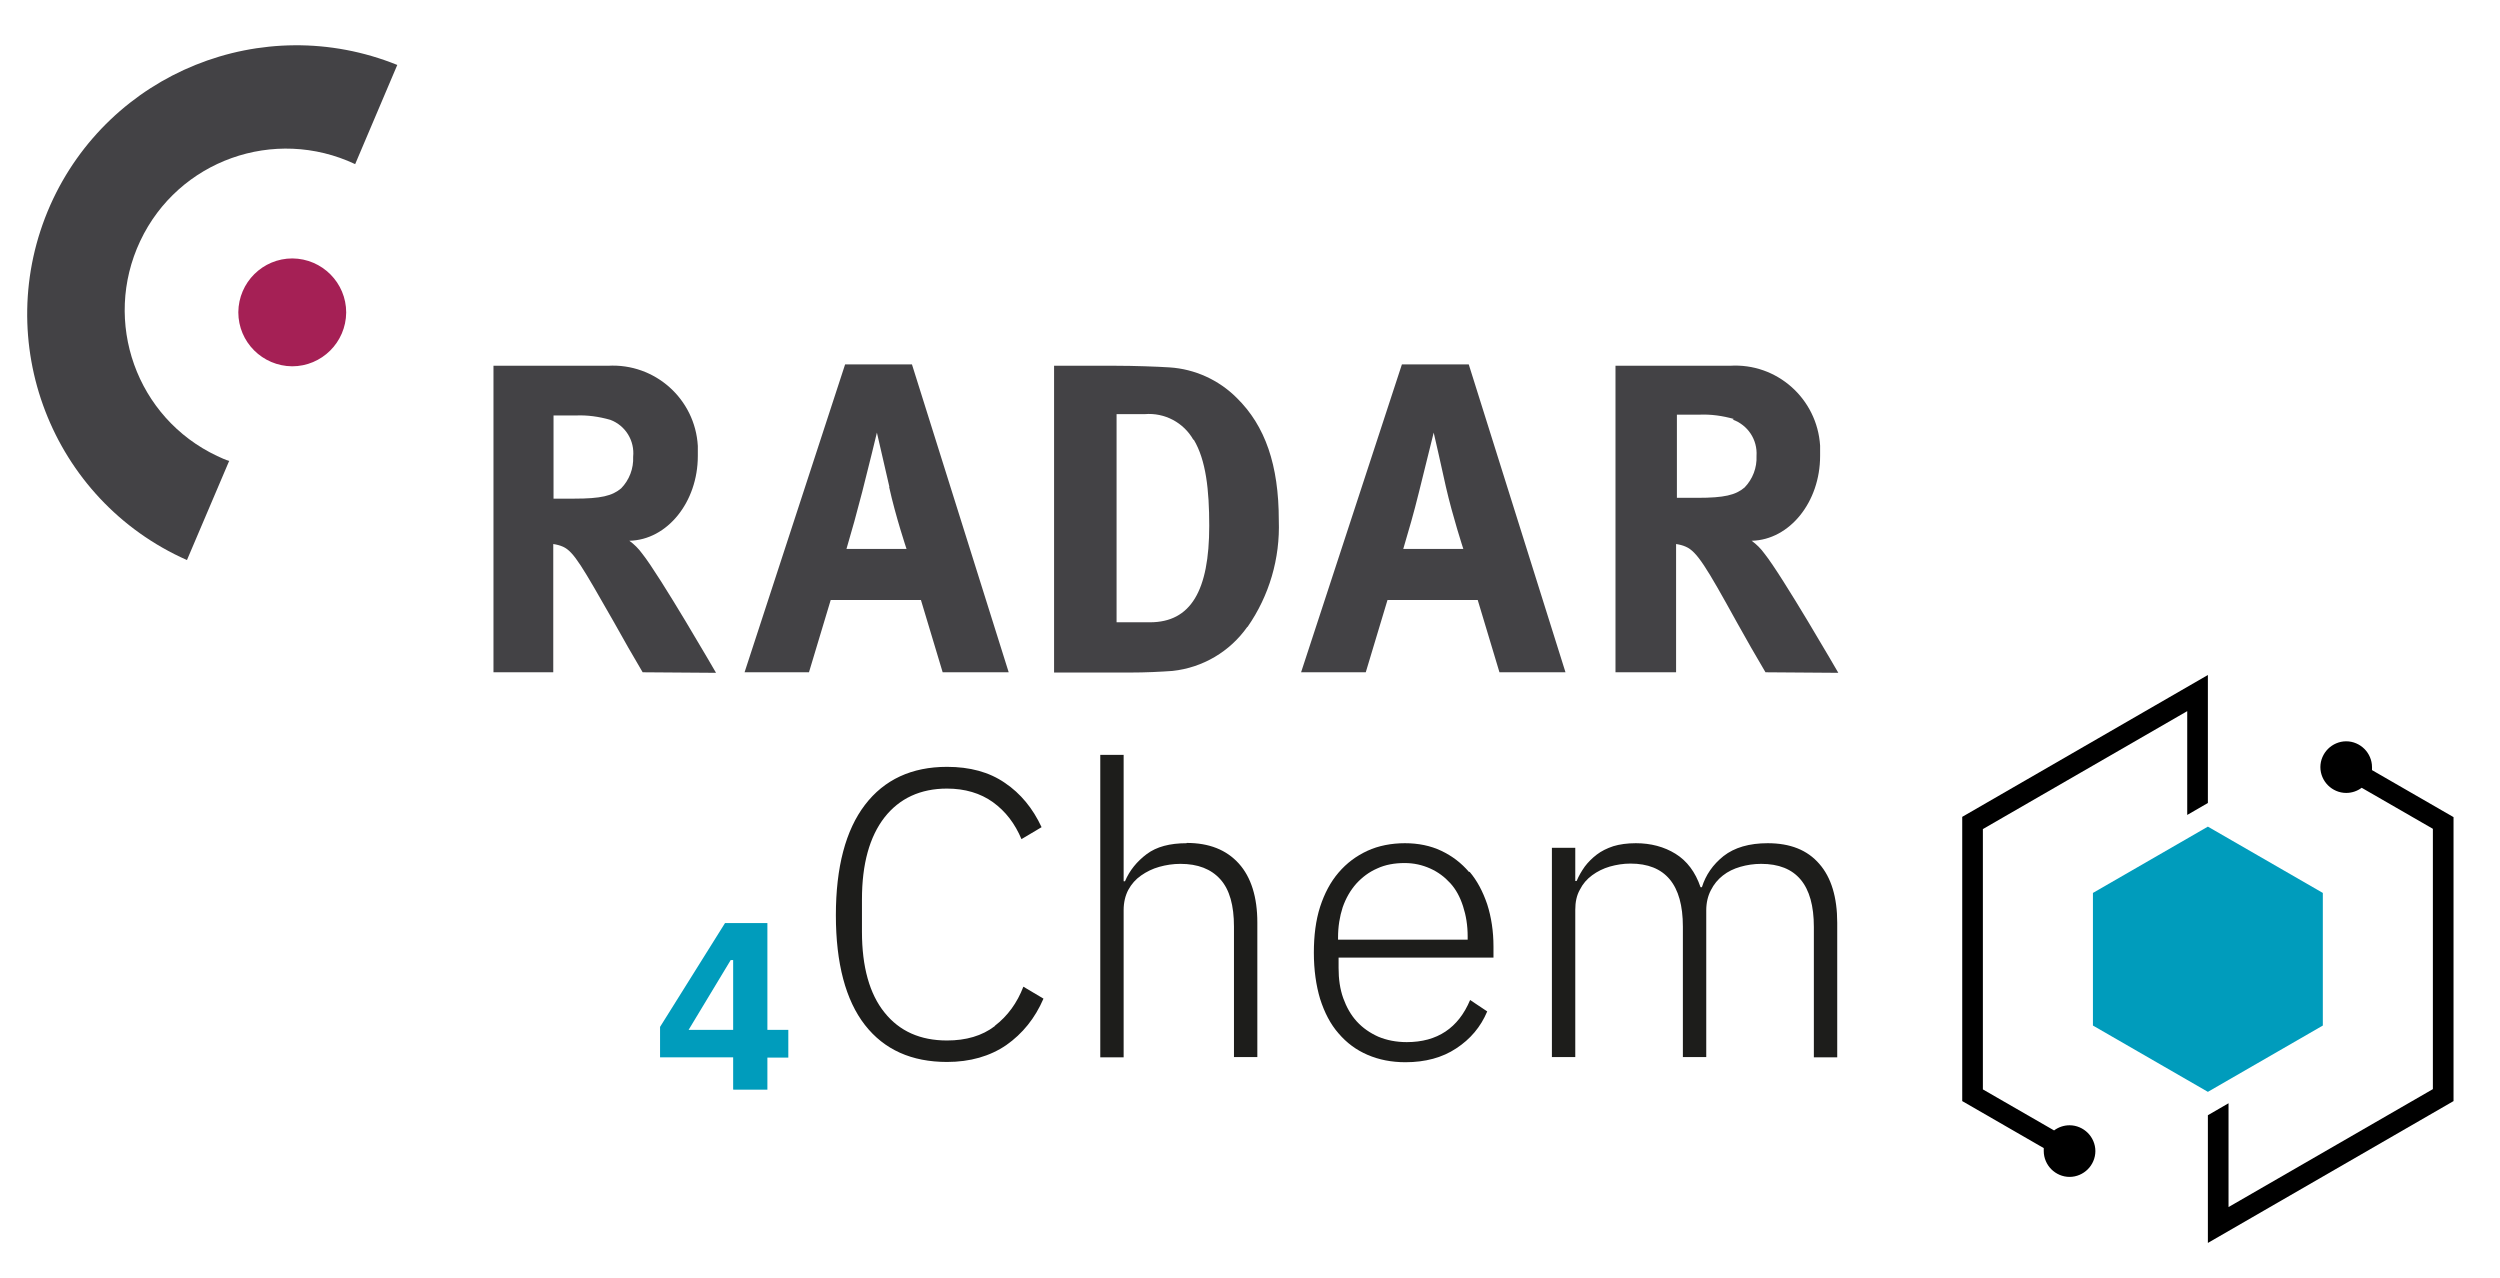
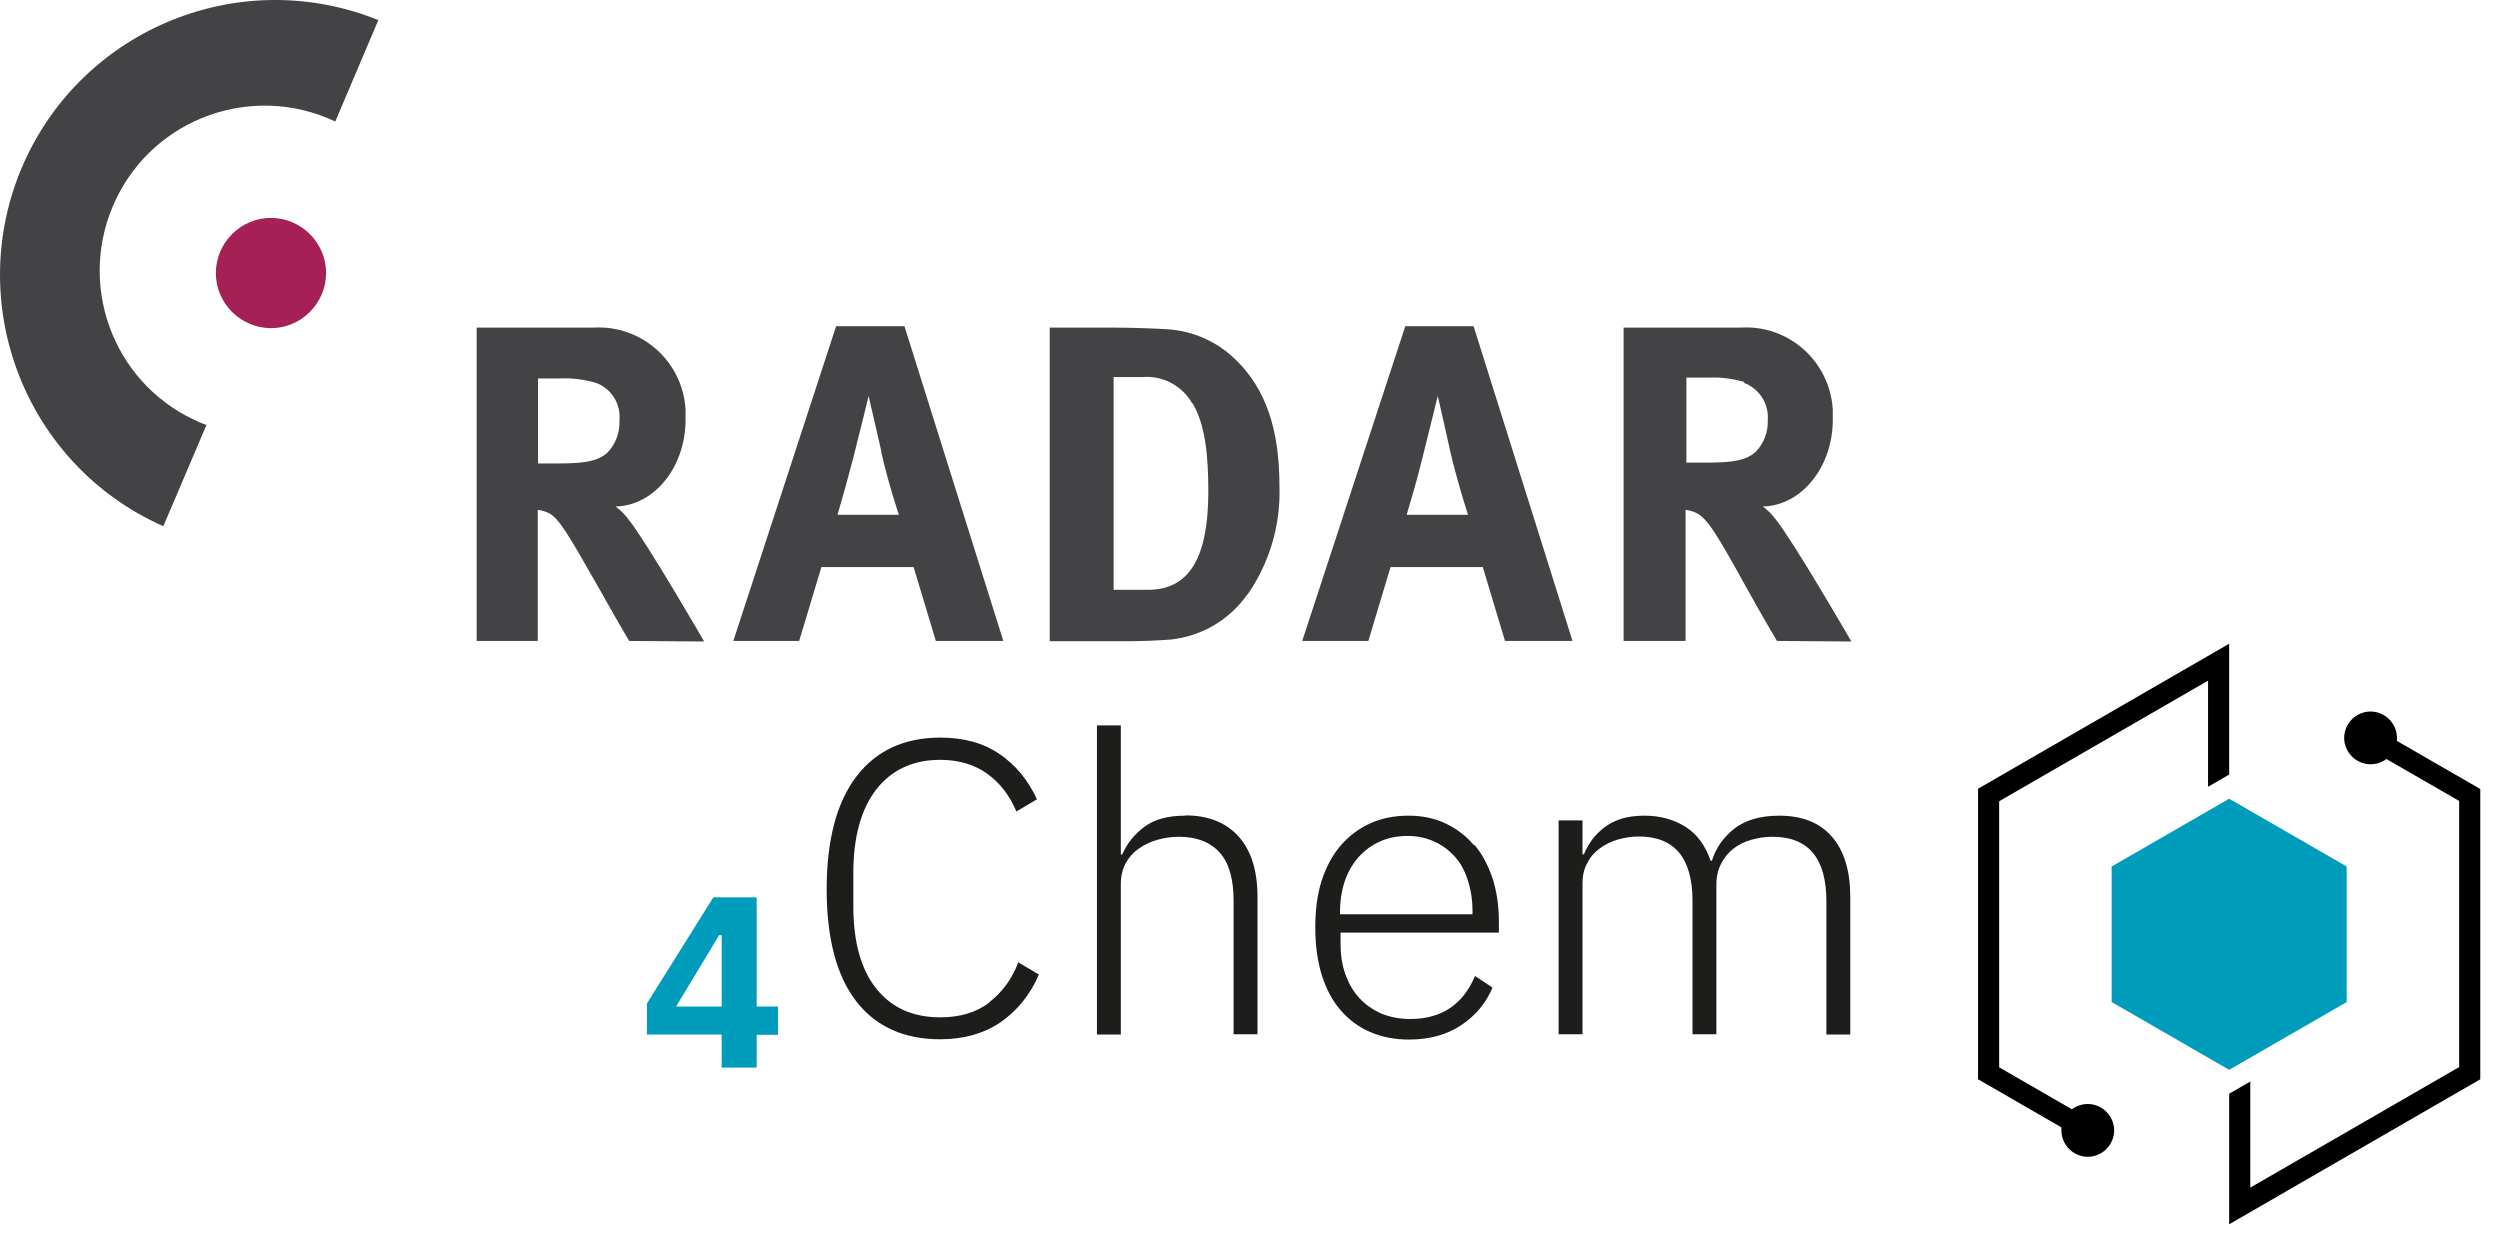
- <svg xmlns="http://www.w3.org/2000/svg" id="a" viewBox="0 0 92 47">
-   <path d="M26.98,40.09v-1.18h-2.69v-1.12l2.39-3.82h1.56v3.93h.77v1.02h-.77v1.18h-1.25Zm-1.64-2.19h1.64v-2.57h-.09l-1.55,2.57Z" fill="#009cbc" />
+ <svg xmlns="http://www.w3.org/2000/svg" width="100%" height="100%" viewBox="0 0 90 45" version="1.1" xml:space="preserve" style="fill-rule:evenodd;clip-rule:evenodd;stroke-linejoin:round;stroke-miterlimit:2;">
+   <path d="M25.98,38.424l-0,-1.18l-2.69,-0l-0,-1.12l2.39,-3.82l1.56,-0l-0,3.93l0.77,-0l-0,1.02l-0.77,-0l-0,1.18l-1.25,-0l-0.01,-0.01Zm-1.64,-2.19l1.64,-0l-0,-2.57l-0.09,-0l-1.55,2.57Z" style="fill:#009cbc;fill-rule:nonzero;" />
+   <path d="M35.61,36.094c-0.47,0.36 -1.06,0.53 -1.76,0.53c-0.98,-0 -1.75,-0.34 -2.3,-1.03c-0.55,-0.68 -0.83,-1.68 -0.83,-2.97l-0,-1.19c-0,-1.31 0.28,-2.31 0.83,-3.02c0.55,-0.7 1.32,-1.06 2.3,-1.06c0.66,-0 1.23,0.17 1.69,0.5c0.47,0.34 0.81,0.79 1.05,1.36l0.74,-0.44c-0.32,-0.69 -0.77,-1.24 -1.35,-1.63c-0.58,-0.4 -1.29,-0.59 -2.13,-0.59c-1.3,-0 -2.31,0.47 -3.02,1.4c-0.71,0.93 -1.07,2.29 -1.07,4.06c-0,1.77 0.36,3.13 1.07,4.04c0.71,0.91 1.72,1.36 3.02,1.36c0.85,-0 1.58,-0.21 2.18,-0.62c0.6,-0.42 1.06,-0.99 1.37,-1.71l-0.74,-0.44c-0.23,0.6 -0.58,1.08 -1.05,1.44l-0,0.01Z" style="fill:#1d1d1b;fill-rule:nonzero;" />
+   <path d="M42.67,29.364c-0.62,-0 -1.11,0.13 -1.47,0.4c-0.36,0.27 -0.63,0.6 -0.8,1l-0.05,-0l-0,-4.65l-0.86,-0l-0,11.13l0.86,-0l-0,-5.42c-0,-0.28 0.06,-0.53 0.17,-0.74c0.12,-0.22 0.27,-0.39 0.47,-0.53c0.2,-0.14 0.42,-0.25 0.67,-0.32c0.25,-0.07 0.51,-0.11 0.78,-0.11c0.64,-0 1.13,0.19 1.47,0.57c0.34,0.38 0.5,0.96 0.5,1.74l-0,4.8l0.86,-0l-0,-4.95c-0,-0.94 -0.23,-1.67 -0.68,-2.17c-0.46,-0.51 -1.1,-0.76 -1.92,-0.76l-0,0.01Z" style="fill:#1d1d1b;fill-rule:nonzero;" />
+   <path d="M53.06,30.424c-0.28,-0.33 -0.62,-0.59 -1.02,-0.78c-0.4,-0.19 -0.85,-0.28 -1.34,-0.28c-0.49,-0 -0.97,0.09 -1.38,0.28c-0.41,0.19 -0.76,0.45 -1.06,0.8c-0.3,0.35 -0.52,0.77 -0.68,1.26c-0.16,0.5 -0.23,1.06 -0.23,1.69c-0,0.63 0.08,1.2 0.23,1.7c0.16,0.5 0.38,0.93 0.68,1.27c0.3,0.35 0.65,0.61 1.07,0.79c0.42,0.18 0.88,0.27 1.39,0.27c0.73,-0 1.36,-0.17 1.87,-0.51c0.52,-0.34 0.9,-0.79 1.14,-1.36l-0.63,-0.42c-0.43,1.03 -1.21,1.55 -2.33,1.55c-0.39,-0 -0.74,-0.07 -1.05,-0.2c-0.31,-0.14 -0.57,-0.32 -0.79,-0.56c-0.22,-0.24 -0.38,-0.53 -0.5,-0.86c-0.12,-0.34 -0.17,-0.7 -0.17,-1.11l-0,-0.38l5.7,-0l-0,-0.41c-0,-0.56 -0.08,-1.08 -0.23,-1.55c-0.16,-0.47 -0.37,-0.87 -0.65,-1.2l-0.02,0.01Zm-0.05,2.49l-4.77,-0l-0,-0.08c-0,-0.4 0.06,-0.77 0.17,-1.11c0.12,-0.34 0.28,-0.62 0.5,-0.87c0.22,-0.24 0.47,-0.43 0.77,-0.56c0.3,-0.14 0.64,-0.2 1.01,-0.2c0.34,-0 0.65,0.07 0.94,0.2c0.29,0.13 0.53,0.31 0.74,0.54c0.21,0.23 0.36,0.51 0.47,0.85c0.11,0.34 0.17,0.7 0.17,1.11l-0,0.12Z" style="fill:#1d1d1b;fill-rule:nonzero;" />
+   <path d="M65.95,30.124c-0.44,-0.51 -1.07,-0.76 -1.9,-0.76c-0.68,-0 -1.22,0.16 -1.62,0.47c-0.4,0.32 -0.66,0.7 -0.8,1.15l-0.05,-0c-0.19,-0.56 -0.5,-0.97 -0.92,-1.23c-0.42,-0.26 -0.91,-0.39 -1.46,-0.39c-0.32,-0 -0.6,0.04 -0.83,0.11c-0.24,0.08 -0.44,0.18 -0.61,0.31c-0.17,0.13 -0.32,0.28 -0.44,0.44c-0.12,0.17 -0.22,0.34 -0.3,0.53l-0.05,-0l-0,-1.22l-0.86,-0l-0,7.7l0.86,-0l-0,-5.42c-0,-0.28 0.05,-0.53 0.17,-0.74c0.11,-0.22 0.26,-0.39 0.45,-0.53c0.19,-0.14 0.41,-0.25 0.65,-0.32c0.25,-0.07 0.5,-0.11 0.76,-0.11c1.28,-0 1.93,0.77 1.93,2.32l-0,4.8l0.86,-0l-0,-5.4c-0,-0.28 0.06,-0.53 0.17,-0.74c0.11,-0.22 0.26,-0.4 0.44,-0.54c0.19,-0.15 0.4,-0.25 0.64,-0.32c0.24,-0.07 0.5,-0.11 0.77,-0.11c1.29,-0 1.94,0.77 1.94,2.32l-0,4.8l0.86,-0l-0,-4.95c-0,-0.94 -0.22,-1.67 -0.66,-2.17Z" style="fill:#1d1d1b;fill-rule:nonzero;" />
+   <path d="M75.66,41.574l0.14,-0.21" style="fill:none;fill-rule:nonzero;" />
+   <path d="M80.25,38.514l4.23,-2.44l-0,-4.88l-4.23,-2.44l-4.23,2.44l-0,4.88l4.23,2.44Z" style="fill:#009cbc;fill-rule:nonzero;" />
  <g>
-     <path d="M36.61,37.76c-.47,.36-1.06,.53-1.76,.53-.98,0-1.75-.34-2.3-1.03-.55-.68-.83-1.68-.83-2.97v-1.19c0-1.31,.28-2.31,.83-3.02,.55-.7,1.32-1.06,2.3-1.06,.66,0,1.23,.17,1.69,.5,.47,.34,.81,.79,1.05,1.36l.74-.44c-.32-.69-.77-1.24-1.35-1.63-.58-.4-1.29-.59-2.13-.59-1.3,0-2.31,.47-3.02,1.4-.71,.93-1.07,2.29-1.07,4.06s.36,3.13,1.07,4.04c.71,.91,1.72,1.36,3.02,1.36,.85,0,1.58-.21,2.18-.62,.6-.42,1.06-.99,1.37-1.71l-.74-.44c-.23,.6-.58,1.08-1.05,1.44Z" fill="#1d1d1b" />
-     <path d="M43.67,31.03c-.62,0-1.11,.13-1.47,.4-.36,.27-.63,.6-.8,1h-.05v-4.65h-.86v11.13h.86v-5.42c0-.28,.06-.53,.17-.74,.12-.22,.27-.39,.47-.53,.2-.14,.42-.25,.67-.32,.25-.07,.51-.11,.78-.11,.64,0,1.13,.19,1.47,.57,.34,.38,.5,.96,.5,1.74v4.8h.86v-4.95c0-.94-.23-1.67-.68-2.17-.46-.51-1.1-.76-1.92-.76Z" fill="#1d1d1b" />
-     <path d="M54.06,32.09c-.28-.33-.62-.59-1.02-.78-.4-.19-.85-.28-1.34-.28s-.97,.09-1.38,.28c-.41,.19-.76,.45-1.06,.8-.3,.35-.52,.77-.68,1.26-.16,.5-.23,1.06-.23,1.69s.08,1.2,.23,1.7c.16,.5,.38,.93,.68,1.27,.3,.35,.65,.61,1.07,.79,.42,.18,.88,.27,1.39,.27,.73,0,1.36-.17,1.87-.51,.52-.34,.9-.79,1.14-1.36l-.63-.42c-.43,1.03-1.21,1.55-2.33,1.55-.39,0-.74-.07-1.05-.2-.31-.14-.57-.32-.79-.56-.22-.24-.38-.53-.5-.86-.12-.34-.17-.7-.17-1.11v-.38h5.7v-.41c0-.56-.08-1.08-.23-1.55-.16-.47-.37-.87-.65-1.2Zm-.05,2.49h-4.77v-.08c0-.4,.06-.77,.17-1.11,.12-.34,.28-.62,.5-.87,.22-.24,.47-.43,.77-.56,.3-.14,.64-.2,1.01-.2,.34,0,.65,.07,.94,.2,.29,.13,.53,.31,.74,.54,.21,.23,.36,.51,.47,.85,.11,.34,.17,.7,.17,1.11v.12Z" fill="#1d1d1b" />
-     <path d="M66.95,31.79c-.44-.51-1.07-.76-1.9-.76-.68,0-1.22,.16-1.62,.47-.4,.32-.66,.7-.8,1.15h-.05c-.19-.56-.5-.97-.92-1.23-.42-.26-.91-.39-1.46-.39-.32,0-.6,.04-.83,.11-.24,.08-.44,.18-.61,.31-.17,.13-.32,.28-.44,.44-.12,.17-.22,.34-.3,.53h-.05v-1.22h-.86v7.7h.86v-5.42c0-.28,.05-.53,.17-.74,.11-.22,.26-.39,.45-.53,.19-.14,.41-.25,.65-.32,.25-.07,.5-.11,.76-.11,1.28,0,1.93,.77,1.93,2.32v4.8h.86v-5.4c0-.28,.06-.53,.17-.74,.11-.22,.26-.4,.44-.54,.19-.15,.4-.25,.64-.32,.24-.07,.5-.11,.77-.11,1.29,0,1.94,.77,1.94,2.32v4.8h.86v-4.95c0-.94-.22-1.67-.66-2.17Z" fill="#1d1d1b" />
+     <path d="M80.25,27.884l-0,-4.71l-9.04,5.22l-0,10.46l3,1.73l-0,0.11c-0,0.26 0.11,0.5 0.28,0.67c0.17,0.17 0.41,0.28 0.67,0.28c0.26,-0 0.5,-0.11 0.67,-0.28c0.17,-0.17 0.28,-0.41 0.28,-0.67c-0,-0.26 -0.11,-0.5 -0.28,-0.67c-0.17,-0.17 -0.41,-0.28 -0.67,-0.28c-0.21,-0 -0.41,0.07 -0.57,0.19l-2.62,-1.51l-0,-9.58l7.52,-4.34l-0,3.82l0.76,-0.44Z" style="fill-rule:nonzero;" />
+     <path d="M89.29,28.404l-3,-1.73l-0,-0.11c-0,-0.26 -0.11,-0.5 -0.28,-0.67c-0.17,-0.17 -0.41,-0.28 -0.67,-0.28c-0.26,-0 -0.5,0.11 -0.67,0.28c-0.17,0.17 -0.28,0.41 -0.28,0.67c-0,0.26 0.11,0.5 0.28,0.67c0.17,0.17 0.41,0.28 0.67,0.28c0.21,-0 0.41,-0.07 0.57,-0.19l2.62,1.51l-0,9.58l-7.52,4.34l-0,-3.82l-0.76,0.44l-0,4.7l9.04,-5.22l-0,-10.46l-0,0.01Z" style="fill-rule:nonzero;" />
  </g>
-   <g>
-     <line x1="76.66" y1="43.24" x2="76.8" y2="43.03" />
-     <polygon points="81.25 40.18 85.48 37.74 85.48 32.86 81.25 30.42 77.02 32.86 77.02 37.74 81.25 40.18" fill="#009cbc" />
-     <g>
-       <path d="M81.25,29.54v-4.7l-9.04,5.22v10.46l3,1.73s0,.07,0,.11c0,.26,.11,.5,.28,.67,.17,.17,.41,.28,.67,.28,.26,0,.5-.11,.67-.28,.17-.17,.28-.41,.28-.67,0-.26-.11-.5-.28-.67-.17-.17-.41-.28-.67-.28-.21,0-.41,.07-.57,.19l-2.62-1.51v-9.58l7.52-4.34v3.82l.76-.44Z" />
-       <path d="M90.29,30.07l-3-1.73s0-.07,0-.11c0-.26-.11-.5-.28-.67-.17-.17-.41-.28-.67-.28-.26,0-.5,.11-.67,.28-.17,.17-.28,.41-.28,.67,0,.26,.11,.5,.28,.67,.17,.17,.41,.28,.67,.28,.21,0,.41-.07,.57-.19l2.62,1.51v9.58l-7.52,4.34v-3.82l-.76,.44v4.7l9.04-5.22v-10.46Z" />
+   <path d="M75.66,20.674l0.14,-0.22" style="fill:none;fill-rule:nonzero;" />
+   <g id="b">
+     <g id="c">
+       <path d="M22.65,23.074c-0.44,-0.75 -0.62,-1.06 -1.06,-1.85c-1.16,-2.03 -1.47,-2.59 -1.87,-2.77c-0.11,-0.05 -0.23,-0.08 -0.36,-0.1l-0,4.72l-2.2,-0l-0,-11.28l4.21,-0c1.73,-0.1 3.21,1.22 3.31,2.95l-0,0.37c-0,1.69 -1.12,3.09 -2.52,3.12c0.18,0.13 0.34,0.29 0.47,0.47c0.65,0.81 2.72,4.39 2.72,4.39l-2.69,-0.02l-0.01,-0Zm-1.19,-9.29c-0.42,-0.12 -0.85,-0.18 -1.28,-0.16l-0.81,-0l-0,3.06l0.76,-0c0.98,-0 1.4,-0.1 1.73,-0.38c0.3,-0.31 0.46,-0.73 0.44,-1.16c0.06,-0.59 -0.28,-1.15 -0.84,-1.36Z" style="fill:#434245;fill-rule:nonzero;" />
+       <path d="M33.69,23.074l-0.8,-2.66l-3.32,-0l-0.8,2.66l-2.37,-0l3.7,-11.33l2.46,-0l3.56,11.33l-2.44,-0l0.01,-0Zm-1.96,-6.82c-0.12,-0.52 -0.46,-2 -0.46,-2c-0,-0 -0.32,1.33 -0.54,2.18c-0.22,0.85 -0.36,1.35 -0.58,2.1l2.21,-0c-0,-0 -0.4,-1.19 -0.64,-2.28l0.01,-0Z" style="fill:#434245;fill-rule:nonzero;" />
+       <path d="M44.9,21.404c-0.64,0.91 -1.64,1.5 -2.75,1.62c-0.42,0.03 -0.96,0.06 -1.62,0.06l-2.74,-0l-0,-11.29l2.28,-0c0.65,-0 1.51,0.03 1.97,0.06c0.93,0.06 1.81,0.46 2.47,1.12c1.05,1.03 1.55,2.47 1.55,4.51c0.05,1.4 -0.35,2.77 -1.15,3.92l-0.01,-0Zm-1.98,-6.88c-0.36,-0.64 -1.06,-1.01 -1.79,-0.95l-1.04,-0l-0,7.66l1.23,-0c1.5,-0 2.18,-1.16 2.18,-3.55c-0,-1.32 -0.12,-2.42 -0.57,-3.17l-0.01,-0l-0,0.01Z" style="fill:#434245;fill-rule:nonzero;" />
+       <path d="M54.18,23.074l-0.8,-2.66l-3.32,-0l-0.8,2.66l-2.38,-0l3.71,-11.33l2.46,-0l3.56,11.33l-2.44,-0l0.01,-0Zm-1.97,-6.82c-0.11,-0.52 -0.45,-2 -0.45,-2c-0,-0 -0.33,1.33 -0.54,2.18c-0.21,0.85 -0.36,1.35 -0.58,2.1l2.21,-0c-0,-0 -0.39,-1.19 -0.64,-2.28Z" style="fill:#434245;fill-rule:nonzero;" />
+       <path d="M63.97,23.074c-0.44,-0.75 -0.62,-1.06 -1.06,-1.85c-1.12,-2.03 -1.46,-2.59 -1.87,-2.77c-0.11,-0.05 -0.23,-0.08 -0.36,-0.1l-0,4.72l-2.23,-0l-0,-11.28l4.21,-0c1.73,-0.11 3.21,1.21 3.32,2.94l-0,0.38c-0,1.69 -1.12,3.09 -2.52,3.12c0.18,0.13 0.34,0.29 0.47,0.47c0.65,0.81 2.72,4.39 2.72,4.39l-2.68,-0.02Zm-1.16,-9.32c-0.42,-0.12 -0.85,-0.18 -1.29,-0.16l-0.81,-0l-0,3.06l0.76,-0c0.98,-0 1.4,-0.1 1.73,-0.38c0.3,-0.31 0.46,-0.73 0.44,-1.16c0.04,-0.6 -0.32,-1.14 -0.88,-1.34l0.05,-0.02Z" style="fill:#434245;fill-rule:nonzero;" />
    </g>
-     <line x1="76.66" y1="22.34" x2="76.8" y2="22.12" />
  </g>
-   <g>
-     <g id="b">
-       <g id="c">
-         <path d="M23.65,24.74c-.44-.75-.62-1.06-1.06-1.85-1.16-2.03-1.47-2.59-1.87-2.77-.11-.05-.23-.08-.36-.1v4.72h-2.2V13.46h4.21c1.73-.1,3.21,1.22,3.31,2.95,0,.12,0,.25,0,.37,0,1.69-1.12,3.09-2.52,3.12,.18,.13,.34,.29,.47,.47,.65,.81,2.72,4.39,2.72,4.39l-2.69-.02Zm-1.19-9.29c-.42-.12-.85-.18-1.28-.16h-.81v3.06h.76c.98,0,1.4-.1,1.73-.38,.3-.31,.46-.73,.44-1.16,.06-.59-.28-1.15-.84-1.36Z" fill="#434245" />
-         <path d="M34.69,24.74l-.8-2.66h-3.32l-.8,2.66h-2.37l3.7-11.33h2.46l3.56,11.33h-2.44Zm-1.96-6.82c-.12-.52-.46-2-.46-2,0,0-.32,1.33-.54,2.18s-.36,1.35-.58,2.1h2.21s-.4-1.19-.64-2.28Z" fill="#434245" />
-         <path d="M45.9,23.07c-.64,.91-1.64,1.5-2.75,1.62-.42,.03-.96,.06-1.62,.06h-2.74V13.46h2.28c.65,0,1.51,.03,1.97,.06,.93,.06,1.81,.46,2.47,1.12,1.05,1.03,1.55,2.47,1.55,4.51,.05,1.4-.35,2.77-1.15,3.92Zm-1.98-6.88c-.36-.64-1.06-1.01-1.79-.95h-1.04v7.66h1.23c1.5,0,2.18-1.16,2.18-3.55,0-1.32-.12-2.42-.57-3.17h-.01Z" fill="#434245" />
-         <path d="M55.18,24.74l-.8-2.66h-3.32l-.8,2.66h-2.38l3.71-11.33h2.46l3.56,11.33h-2.44Zm-1.97-6.82c-.11-.52-.45-2-.45-2,0,0-.33,1.33-.54,2.18s-.36,1.35-.58,2.1h2.21s-.39-1.19-.64-2.28Z" fill="#434245" />
-         <path d="M64.97,24.74c-.44-.75-.62-1.06-1.06-1.85-1.12-2.03-1.46-2.59-1.87-2.77-.11-.05-.23-.08-.36-.1v4.72h-2.23V13.46h4.21c1.73-.11,3.21,1.21,3.32,2.94,0,.13,0,.25,0,.38,0,1.69-1.12,3.09-2.52,3.12,.18,.13,.34,.29,.47,.47,.65,.81,2.72,4.39,2.72,4.39l-2.68-.02Zm-1.16-9.32c-.42-.12-.85-.18-1.29-.16h-.81v3.06h.76c.98,0,1.4-.1,1.73-.38,.3-.31,.46-.73,.44-1.16,.04-.6-.32-1.14-.88-1.34l.05-.02Z" fill="#434245" />
-       </g>
-     </g>
-     <g id="d">
-       <g id="e">
-         <path d="M8.43,16.97l-1.55,3.64C1.89,18.4-.36,12.55,1.85,7.55,4.02,2.67,9.67,.39,14.62,2.39l-1.55,3.65c-2.97-1.4-6.51-.14-7.91,2.83s-.14,6.51,2.83,7.91c.15,.07,.3,.14,.46,.19" fill="#434245" />
-         <path d="M10.75,13.48c1.09,0,1.98-.88,1.99-1.98,0-1.09-.88-1.98-1.98-1.99-1.09,0-1.98,.88-1.99,1.98h0c0,1.1,.89,1.98,1.98,1.99" fill="#a52055" />
-       </g>
+   <g id="d">
+     <g id="e">
+       <path d="M7.43,15.304l-1.55,3.64c-4.99,-2.21 -7.24,-8.06 -5.03,-13.06c2.17,-4.88 7.82,-7.16 12.77,-5.16l-1.55,3.65c-2.97,-1.4 -6.51,-0.14 -7.91,2.83c-1.4,2.97 -0.14,6.51 2.83,7.91c0.15,0.07 0.3,0.14 0.46,0.19" style="fill:#434245;fill-rule:nonzero;" />
+       <path d="M9.75,11.814c1.09,-0 1.98,-0.88 1.99,-1.98c-0,-1.09 -0.88,-1.98 -1.98,-1.99c-1.09,-0 -1.98,0.88 -1.99,1.98c-0,1.1 0.89,1.98 1.98,1.99" style="fill:#a52055;fill-rule:nonzero;" />
    </g>
  </g>
</svg>
